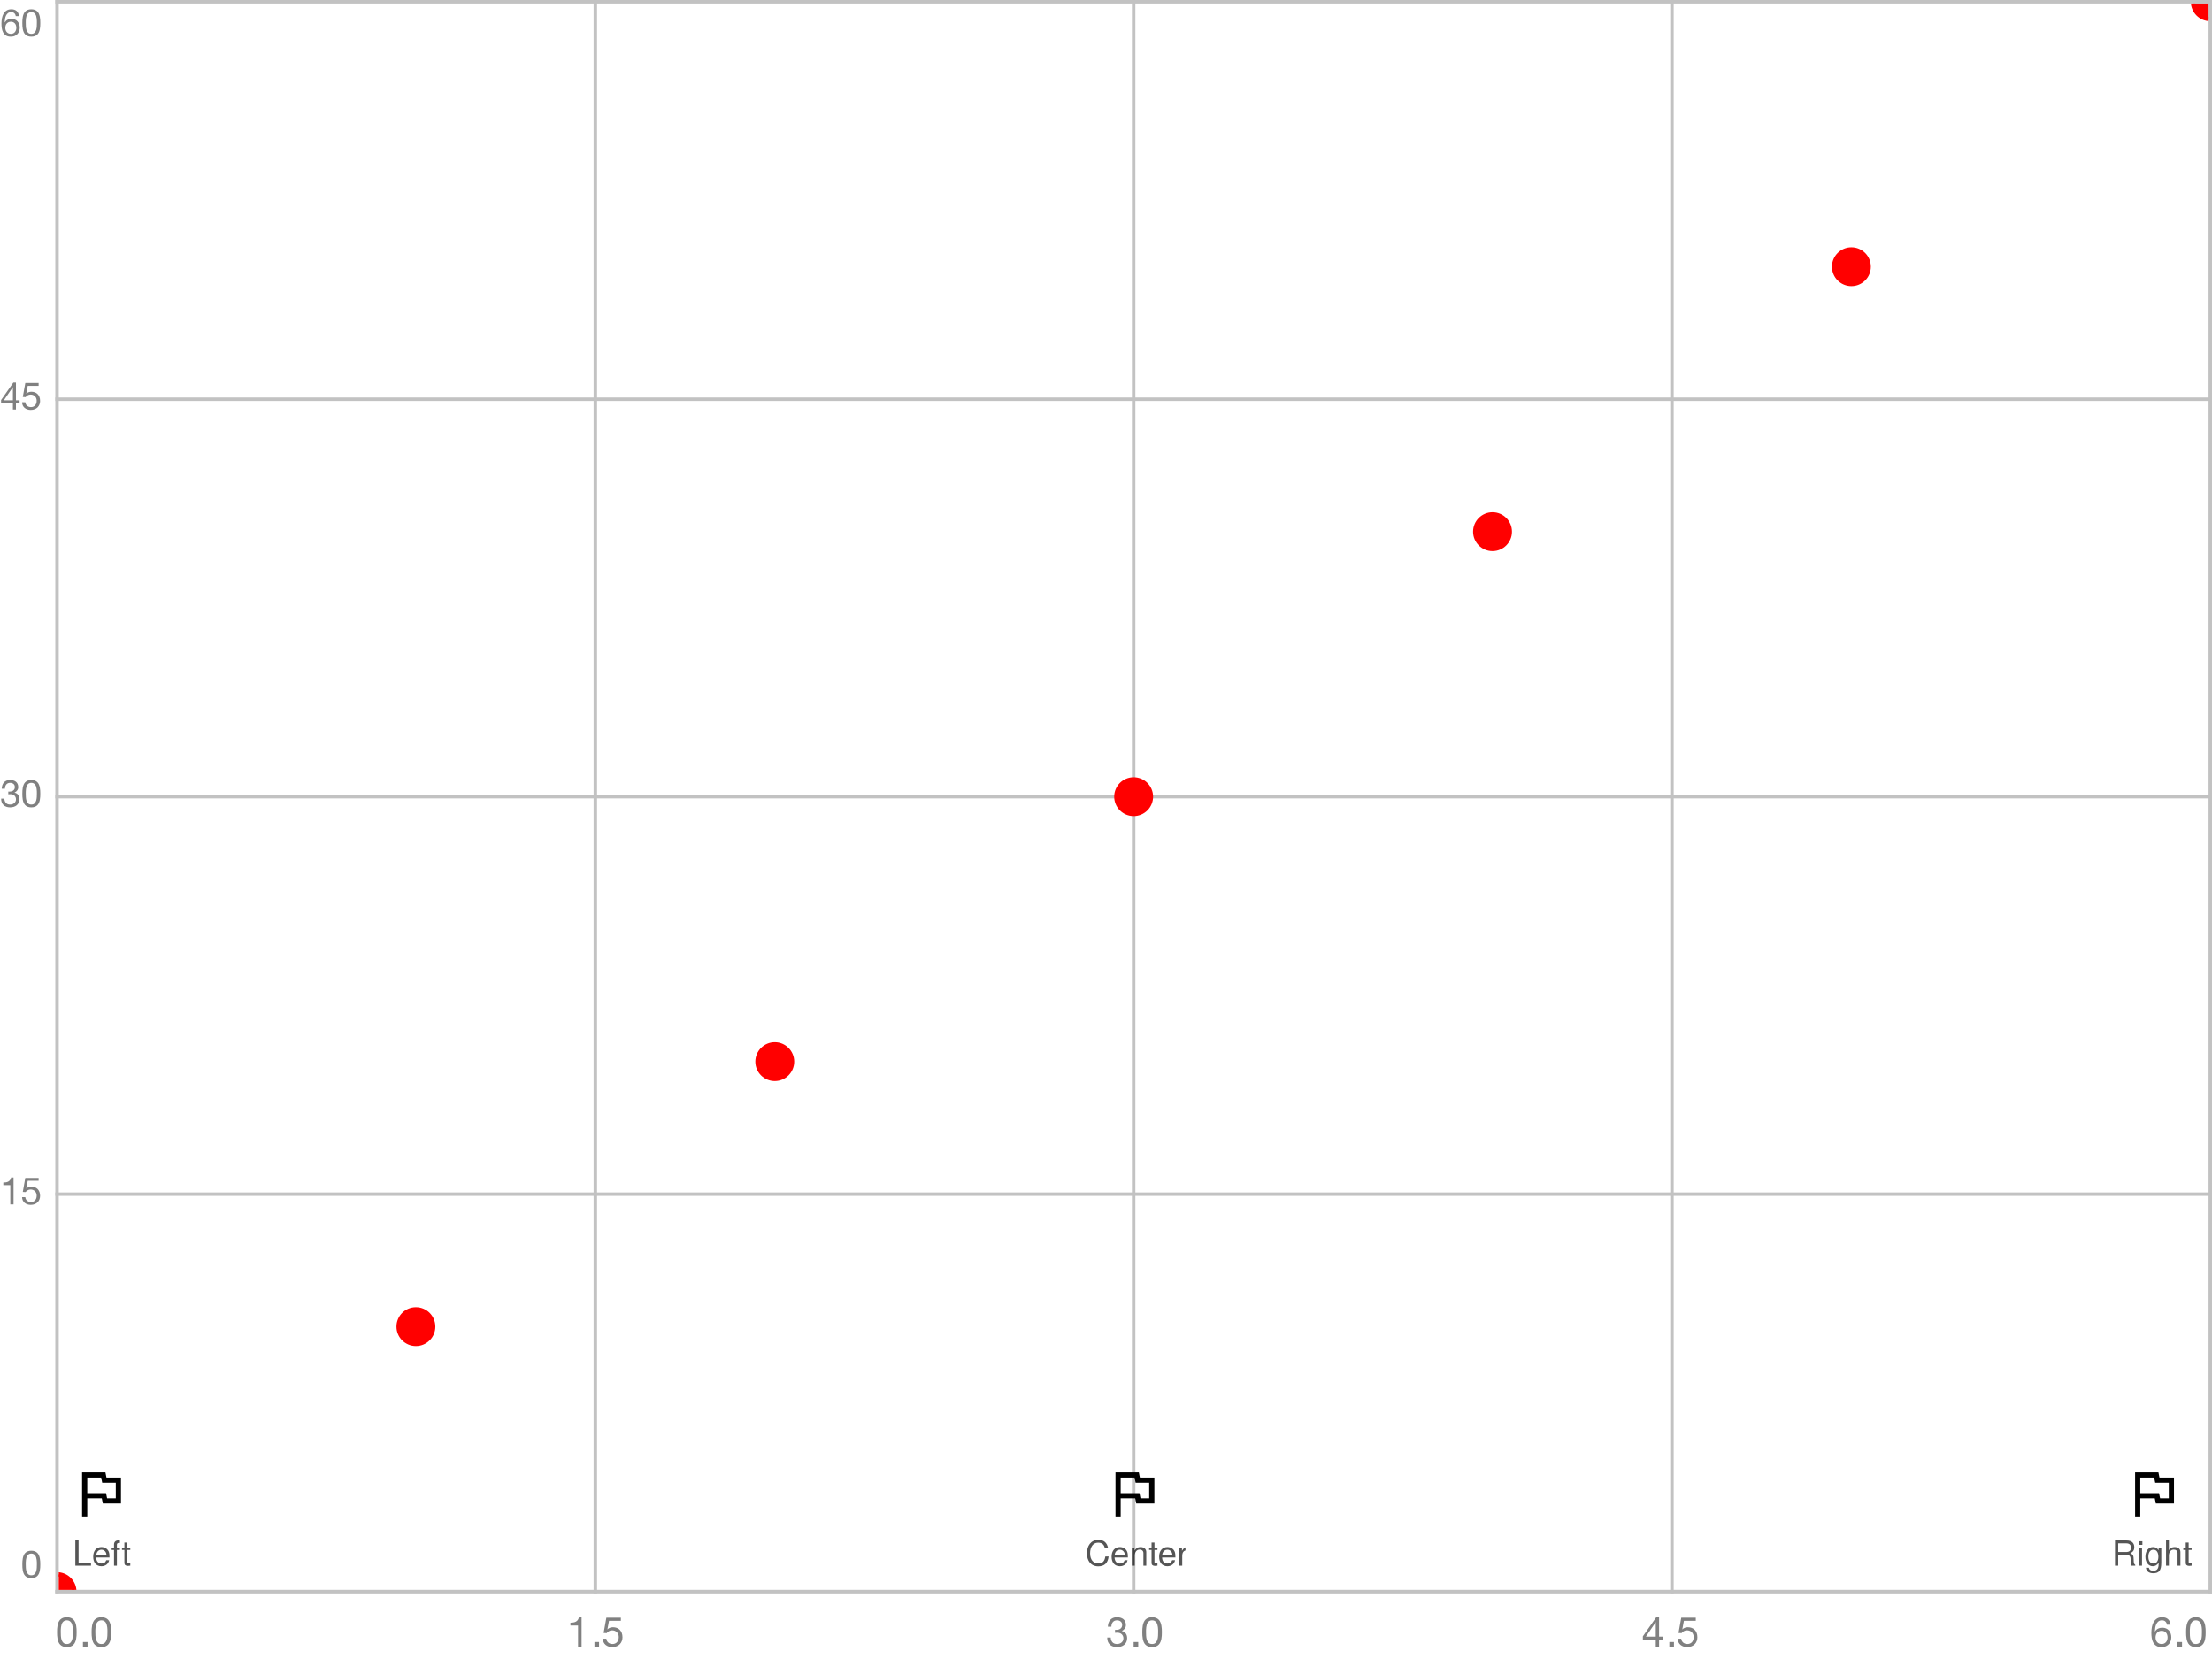
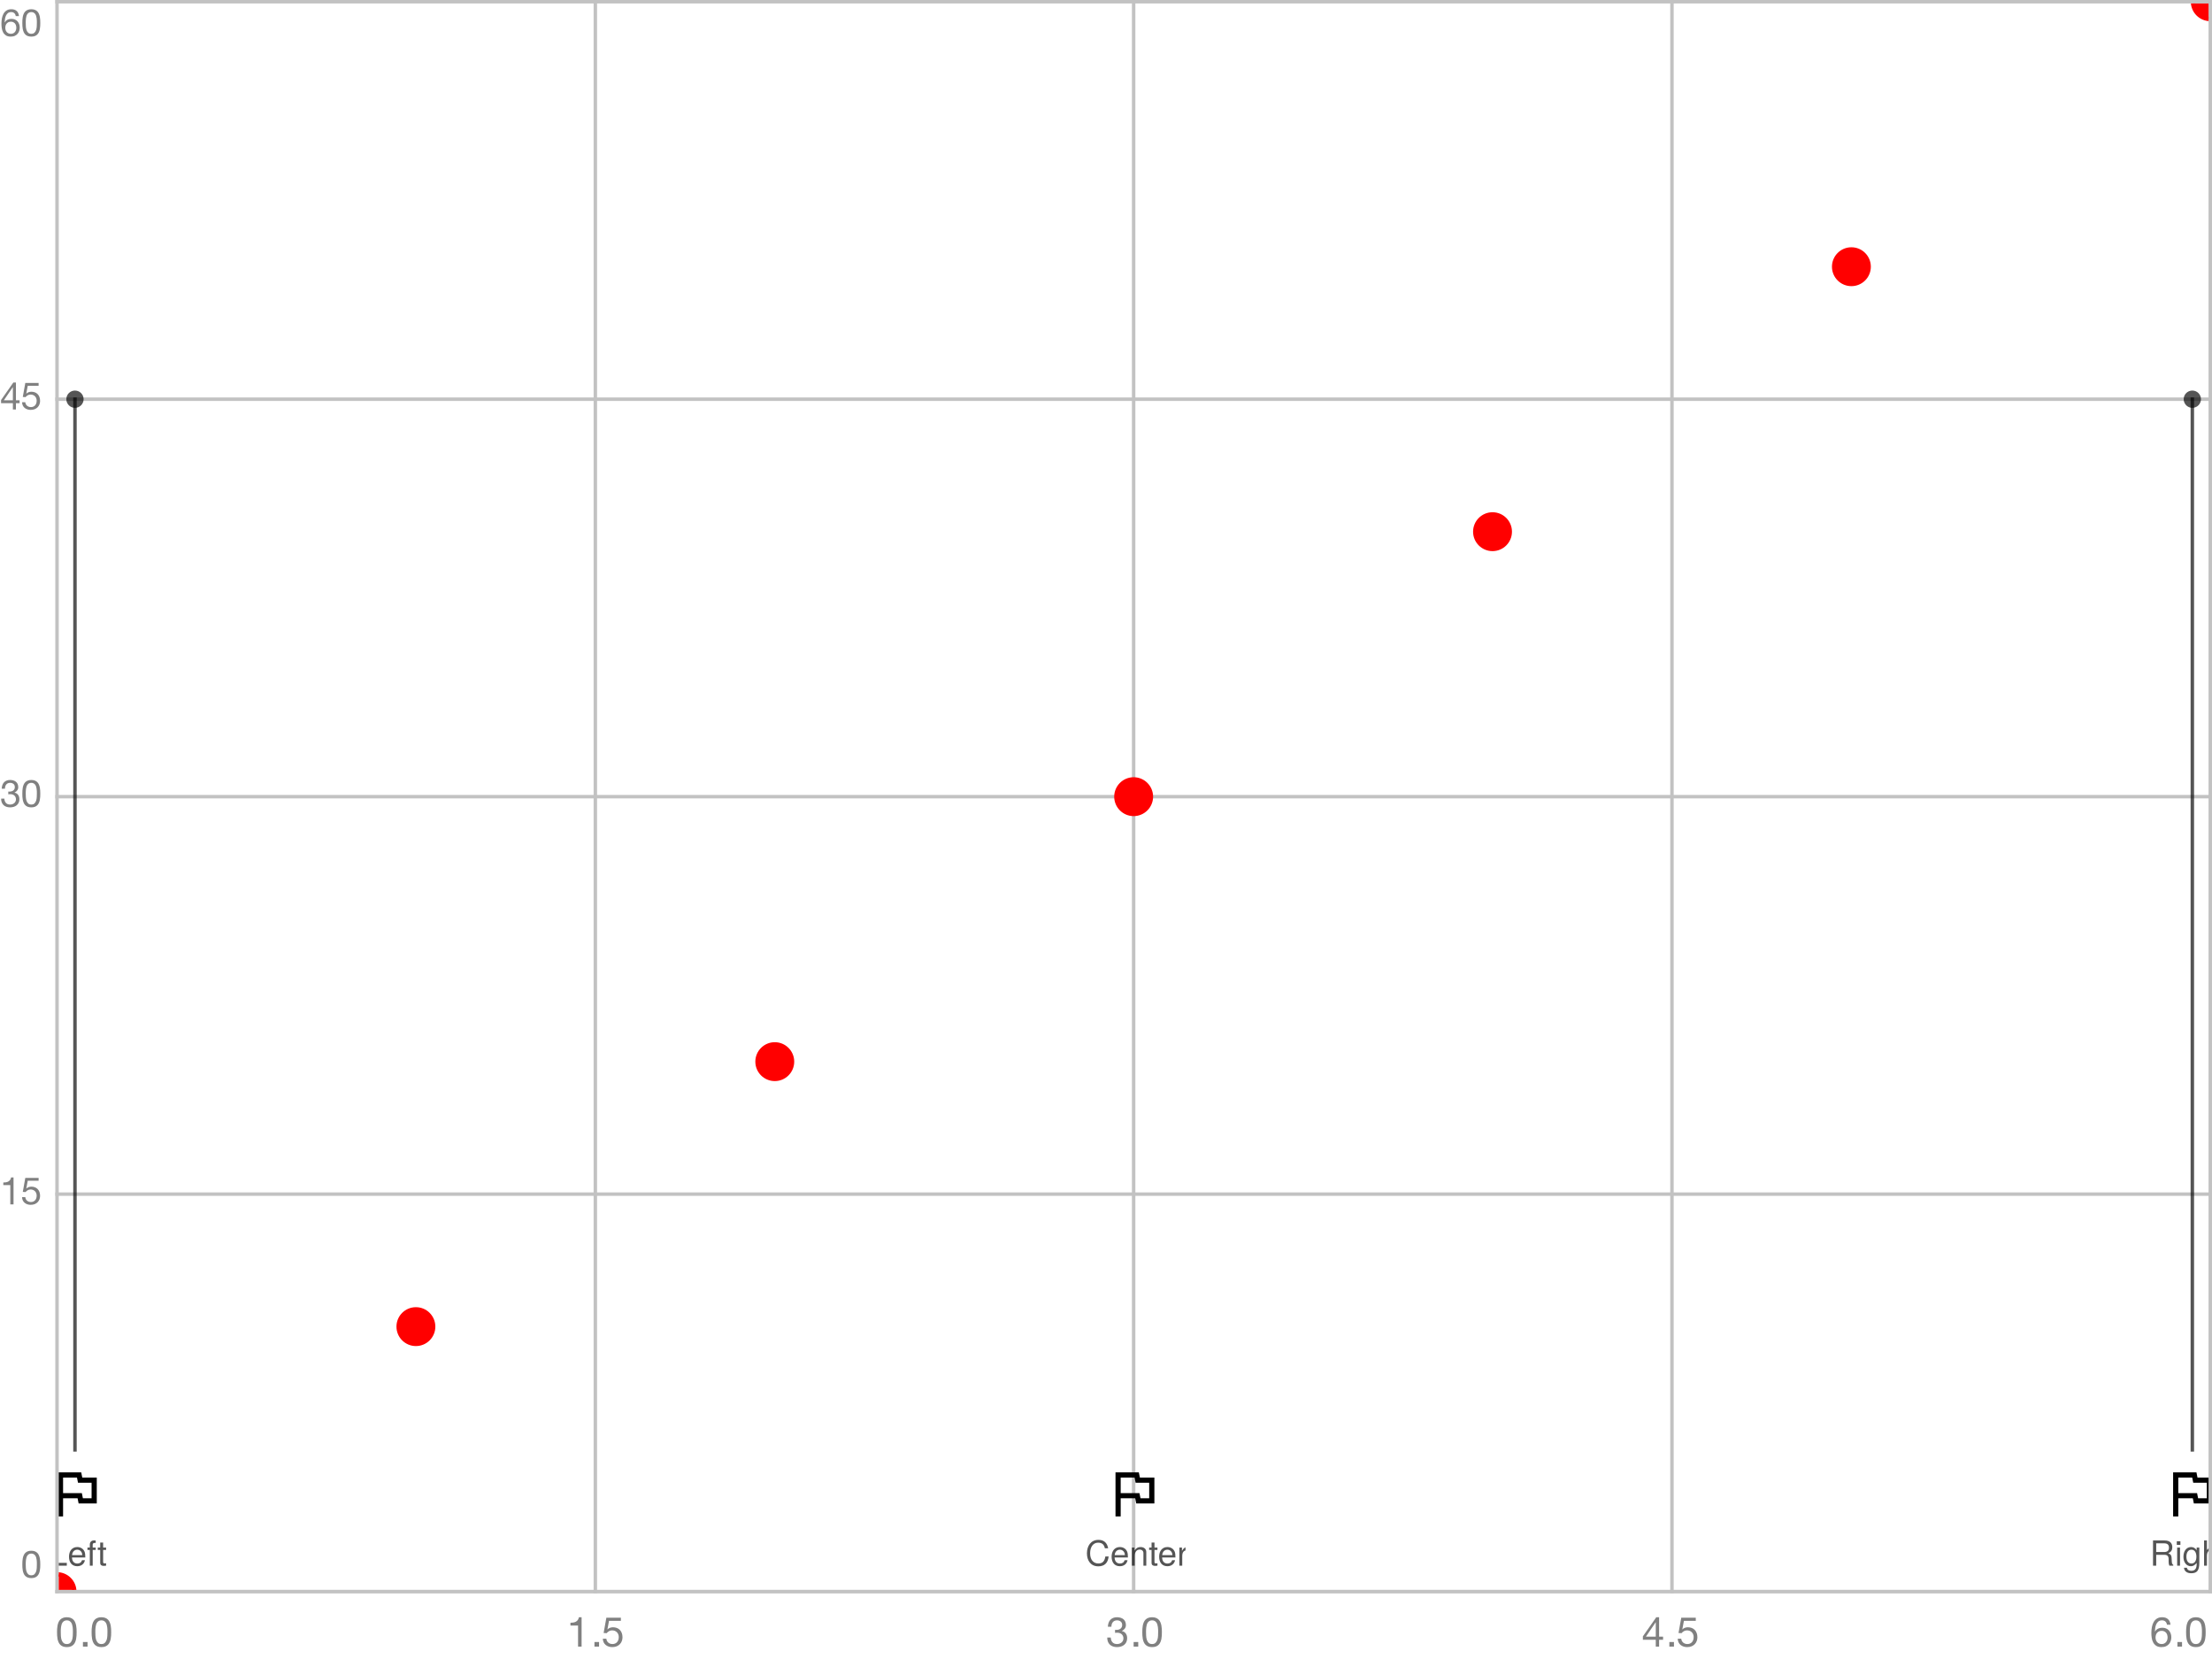
<svg xmlns="http://www.w3.org/2000/svg" color-interpolation="auto" color-rendering="auto" fill="black" fill-opacity="1" font-family="'Dialog'" font-size="12px" font-style="normal" font-weight="normal" height="480" image-rendering="auto" shape-rendering="auto" stroke="black" stroke-dasharray="none" stroke-dashoffset="0" stroke-linecap="square" stroke-linejoin="miter" stroke-miterlimit="10" stroke-opacity="1" stroke-width="1" text-rendering="auto" width="640">
  <defs id="genericDefs" />
  <g>
    <defs id="defs1">
      <clipPath clipPathUnits="userSpaceOnUse" id="clipPath1">
        <path d="M0 0 L17 0 L17 15 L0 15 L0 0 Z" />
      </clipPath>
      <clipPath clipPathUnits="userSpaceOnUse" id="clipPath2">
        <path d="M0 0 L12 0 L12 14 L0 14 L0 0 Z" />
      </clipPath>
      <clipPath clipPathUnits="userSpaceOnUse" id="clipPath3">
        <path d="M17 1 L639 1 L639 460 L17 460 L17 1 Z" />
      </clipPath>
      <clipPath clipPathUnits="userSpaceOnUse" id="clipPath4">
-         <path d="M0 0 L0 33 L18 33 L18 0 Z" />
+         <path d="M4 0 L4 33 L18 33 L18 0 Z" />
      </clipPath>
      <clipPath clipPathUnits="userSpaceOnUse" id="clipPath5">
-         <path d="M-0 0 L-0 24 L24 24 L24 0 Z" />
+         <path d="M5.333 0 L5.333 24 L24 24 L24 0 Z" />
      </clipPath>
      <clipPath clipPathUnits="userSpaceOnUse" id="clipPath6">
        <path d="M0 0 L0 33 L29 33 L29 0 Z" />
      </clipPath>
      <clipPath clipPathUnits="userSpaceOnUse" id="clipPath7">
        <path d="M0 0 L0 24 L24 24 L24 0 Z" />
      </clipPath>
      <clipPath clipPathUnits="userSpaceOnUse" id="clipPath8">
-         <path d="M0 0 L0 33 L24 33 L24 0 Z" />
+         <path d="M0 0 L0 33 L17 33 L17 0 Z" />
+       </clipPath>
+       <clipPath clipPathUnits="userSpaceOnUse" id="clipPath9">
+         <path d="M-0 0 L-0 24 L18.667 24 L18.667 0 Z" />
      </clipPath>
    </defs>
    <g color-interpolation="linearRGB" color-rendering="optimizeQuality" fill="rgb(194,194,194)" fill-opacity="0.502" image-rendering="optimizeQuality" stroke="rgb(194,194,194)" stroke-opacity="0.502">
      <line fill="none" x1="16.5" x2="639.5" y1="460.5" y2="460.5" />
      <line fill="none" fill-opacity="1" stroke-opacity="1" x1="16.5" x2="639.5" y1="0.5" y2="0.5" />
      <line fill="none" fill-opacity="1" stroke-opacity="1" x1="16.5" x2="639.5" y1="115.5" y2="115.5" />
      <line fill="none" fill-opacity="1" stroke-opacity="1" x1="16.5" x2="639.5" y1="230.5" y2="230.5" />
      <line fill="none" fill-opacity="1" stroke-opacity="1" x1="16.5" x2="639.5" y1="345.5" y2="345.5" />
      <line fill="none" fill-opacity="1" stroke-opacity="1" x1="16.5" x2="639.5" y1="460.5" y2="460.5" />
      <line fill="none" fill-opacity="1" stroke-opacity="1" x1="16.5" x2="16.5" y1="0.5" y2="460.5" />
      <line fill="none" fill-opacity="1" stroke-opacity="1" x1="172.25" x2="172.25" y1="0.5" y2="460.5" />
      <line fill="none" fill-opacity="1" stroke-opacity="1" x1="328" x2="328" y1="0.5" y2="460.5" />
      <line fill="none" fill-opacity="1" stroke-opacity="1" x1="483.75" x2="483.75" y1="0.5" y2="460.5" />
      <line fill="none" fill-opacity="1" stroke-opacity="1" x1="639.5" x2="639.5" y1="0.5" y2="460.5" />
    </g>
    <g color-interpolation="linearRGB" color-rendering="optimizeQuality" fill="gray" font-family="'Helvetica Neue'" image-rendering="optimizeQuality" stroke="gray" transform="translate(16,465)">
      <path clip-path="url(#clipPath1)" d="M1.584 7.236 Q1.584 6.924 1.59 6.546 Q1.596 6.168 1.65 5.79 Q1.704 5.412 1.806 5.052 Q1.908 4.692 2.106 4.422 Q2.304 4.152 2.604 3.984 Q2.904 3.816 3.336 3.816 Q3.768 3.816 4.068 3.984 Q4.368 4.152 4.566 4.422 Q4.764 4.692 4.866 5.052 Q4.968 5.412 5.022 5.79 Q5.076 6.168 5.082 6.546 Q5.088 6.924 5.088 7.236 Q5.088 7.716 5.058 8.31 Q5.028 8.904 4.866 9.426 Q4.704 9.948 4.344 10.308 Q3.984 10.668 3.336 10.668 Q2.688 10.668 2.328 10.308 Q1.968 9.948 1.806 9.426 Q1.644 8.904 1.614 8.31 Q1.584 7.716 1.584 7.236 ZM0.504 7.248 Q0.504 7.716 0.528 8.22 Q0.552 8.724 0.648 9.204 Q0.744 9.684 0.924 10.11 Q1.104 10.536 1.416 10.86 Q1.728 11.184 2.202 11.37 Q2.676 11.556 3.336 11.556 Q4.008 11.556 4.476 11.37 Q4.944 11.184 5.256 10.86 Q5.568 10.536 5.748 10.11 Q5.928 9.684 6.024 9.204 Q6.12 8.724 6.144 8.22 Q6.168 7.716 6.168 7.248 Q6.168 6.78 6.144 6.276 Q6.12 5.772 6.024 5.292 Q5.928 4.812 5.748 4.38 Q5.568 3.948 5.256 3.624 Q4.944 3.3 4.47 3.108 Q3.996 2.916 3.336 2.916 Q2.676 2.916 2.202 3.108 Q1.728 3.3 1.416 3.624 Q1.104 3.948 0.924 4.38 Q0.744 4.812 0.648 5.292 Q0.552 5.772 0.528 6.276 Q0.504 6.78 0.504 7.248 ZM7.996 10.092 L7.996 11.424 L9.328 11.424 L9.328 10.092 ZM11.584 7.236 Q11.584 6.924 11.59 6.546 Q11.596 6.168 11.65 5.79 Q11.704 5.412 11.806 5.052 Q11.908 4.692 12.106 4.422 Q12.304 4.152 12.604 3.984 Q12.904 3.816 13.336 3.816 Q13.768 3.816 14.068 3.984 Q14.368 4.152 14.566 4.422 Q14.764 4.692 14.866 5.052 Q14.968 5.412 15.022 5.79 Q15.076 6.168 15.082 6.546 Q15.088 6.924 15.088 7.236 Q15.088 7.716 15.058 8.31 Q15.028 8.904 14.866 9.426 Q14.704 9.948 14.344 10.308 Q13.984 10.668 13.336 10.668 Q12.688 10.668 12.328 10.308 Q11.968 9.948 11.806 9.426 Q11.644 8.904 11.614 8.31 Q11.584 7.716 11.584 7.236 ZM10.504 7.248 Q10.504 7.716 10.528 8.22 Q10.552 8.724 10.648 9.204 Q10.744 9.684 10.924 10.11 Q11.104 10.536 11.416 10.86 Q11.728 11.184 12.202 11.37 Q12.676 11.556 13.336 11.556 Q14.008 11.556 14.476 11.37 Q14.944 11.184 15.256 10.86 Q15.568 10.536 15.748 10.11 Q15.928 9.684 16.024 9.204 Q16.12 8.724 16.144 8.22 Q16.168 7.716 16.168 7.248 Q16.168 6.78 16.144 6.276 Q16.12 5.772 16.024 5.292 Q15.928 4.812 15.748 4.38 Q15.568 3.948 15.256 3.624 Q14.944 3.3 14.47 3.108 Q13.996 2.916 13.336 2.916 Q12.676 2.916 12.202 3.108 Q11.728 3.3 11.416 3.624 Q11.104 3.948 10.924 4.38 Q10.744 4.812 10.648 5.292 Q10.552 5.772 10.528 6.276 Q10.504 6.78 10.504 7.248 Z" stroke="none" />
    </g>
    <g color-interpolation="linearRGB" color-rendering="optimizeQuality" fill="gray" font-family="'Helvetica Neue'" image-rendering="optimizeQuality" stroke="gray" transform="translate(164,465)">
      <path clip-path="url(#clipPath1)" d="M4.272 11.424 L4.272 2.916 L3.492 2.916 Q3.408 3.396 3.18 3.708 Q2.952 4.02 2.622 4.2 Q2.292 4.38 1.884 4.446 Q1.476 4.512 1.044 4.512 L1.044 5.328 L3.252 5.328 L3.252 11.424 ZM7.996 10.092 L7.996 11.424 L9.328 11.424 L9.328 10.092 ZM15.64 3.96 L15.64 3.06 L11.44 3.06 L10.648 7.476 L11.524 7.524 Q11.824 7.164 12.214 6.942 Q12.604 6.72 13.108 6.72 Q13.54 6.72 13.894 6.864 Q14.248 7.008 14.5 7.266 Q14.752 7.524 14.89 7.878 Q15.028 8.232 15.028 8.652 Q15.028 9.156 14.884 9.534 Q14.74 9.912 14.494 10.164 Q14.248 10.416 13.918 10.542 Q13.588 10.668 13.228 10.668 Q12.844 10.668 12.526 10.554 Q12.208 10.44 11.974 10.23 Q11.74 10.02 11.602 9.738 Q11.464 9.456 11.44 9.132 L10.42 9.132 Q10.432 9.708 10.648 10.164 Q10.864 10.62 11.236 10.926 Q11.608 11.232 12.094 11.394 Q12.58 11.556 13.132 11.556 Q13.876 11.556 14.434 11.322 Q14.992 11.088 15.364 10.692 Q15.736 10.296 15.922 9.786 Q16.108 9.276 16.108 8.736 Q16.108 8.004 15.892 7.458 Q15.676 6.912 15.304 6.546 Q14.932 6.18 14.428 6 Q13.924 5.82 13.36 5.82 Q12.928 5.82 12.49 5.97 Q12.052 6.12 11.776 6.432 L11.752 6.408 L12.208 3.96 Z" stroke="none" />
    </g>
    <g color-interpolation="linearRGB" color-rendering="optimizeQuality" fill="gray" font-family="'Helvetica Neue'" image-rendering="optimizeQuality" stroke="gray" transform="translate(320,465)">
      <path clip-path="url(#clipPath1)" d="M2.616 6.564 L2.616 7.428 Q2.904 7.392 3.228 7.392 Q3.612 7.392 3.942 7.494 Q4.272 7.596 4.512 7.806 Q4.752 8.016 4.896 8.322 Q5.04 8.628 5.04 9.024 Q5.04 9.408 4.89 9.714 Q4.74 10.02 4.488 10.23 Q4.236 10.44 3.9 10.554 Q3.564 10.668 3.192 10.668 Q2.316 10.668 1.86 10.146 Q1.404 9.624 1.38 8.796 L0.36 8.796 Q0.348 9.456 0.546 9.972 Q0.744 10.488 1.116 10.842 Q1.488 11.196 2.016 11.376 Q2.544 11.556 3.192 11.556 Q3.792 11.556 4.326 11.394 Q4.86 11.232 5.256 10.908 Q5.652 10.584 5.886 10.098 Q6.12 9.612 6.12 8.976 Q6.12 8.208 5.742 7.644 Q5.364 7.08 4.584 6.912 L4.584 6.888 Q5.088 6.66 5.424 6.216 Q5.76 5.772 5.76 5.196 Q5.76 4.608 5.562 4.176 Q5.364 3.744 5.016 3.468 Q4.668 3.192 4.194 3.054 Q3.72 2.916 3.168 2.916 Q2.532 2.916 2.046 3.12 Q1.56 3.324 1.236 3.684 Q0.912 4.044 0.738 4.548 Q0.564 5.052 0.54 5.664 L1.56 5.664 Q1.56 5.292 1.656 4.956 Q1.752 4.62 1.95 4.368 Q2.148 4.116 2.454 3.966 Q2.76 3.816 3.168 3.816 Q3.816 3.816 4.248 4.158 Q4.68 4.5 4.68 5.184 Q4.68 5.52 4.548 5.784 Q4.416 6.048 4.194 6.222 Q3.972 6.396 3.678 6.486 Q3.384 6.576 3.06 6.576 L2.844 6.576 Q2.784 6.576 2.724 6.576 Q2.676 6.576 2.616 6.564 ZM7.996 10.092 L7.996 11.424 L9.328 11.424 L9.328 10.092 ZM11.584 7.236 Q11.584 6.924 11.59 6.546 Q11.596 6.168 11.65 5.79 Q11.704 5.412 11.806 5.052 Q11.908 4.692 12.106 4.422 Q12.304 4.152 12.604 3.984 Q12.904 3.816 13.336 3.816 Q13.768 3.816 14.068 3.984 Q14.368 4.152 14.566 4.422 Q14.764 4.692 14.866 5.052 Q14.968 5.412 15.022 5.79 Q15.076 6.168 15.082 6.546 Q15.088 6.924 15.088 7.236 Q15.088 7.716 15.058 8.31 Q15.028 8.904 14.866 9.426 Q14.704 9.948 14.344 10.308 Q13.984 10.668 13.336 10.668 Q12.688 10.668 12.328 10.308 Q11.968 9.948 11.806 9.426 Q11.644 8.904 11.614 8.31 Q11.584 7.716 11.584 7.236 ZM10.504 7.248 Q10.504 7.716 10.528 8.22 Q10.552 8.724 10.648 9.204 Q10.744 9.684 10.924 10.11 Q11.104 10.536 11.416 10.86 Q11.728 11.184 12.202 11.37 Q12.676 11.556 13.336 11.556 Q14.008 11.556 14.476 11.37 Q14.944 11.184 15.256 10.86 Q15.568 10.536 15.748 10.11 Q15.928 9.684 16.024 9.204 Q16.12 8.724 16.144 8.22 Q16.168 7.716 16.168 7.248 Q16.168 6.78 16.144 6.276 Q16.12 5.772 16.024 5.292 Q15.928 4.812 15.748 4.38 Q15.568 3.948 15.256 3.624 Q14.944 3.3 14.47 3.108 Q13.996 2.916 13.336 2.916 Q12.676 2.916 12.202 3.108 Q11.728 3.3 11.416 3.624 Q11.104 3.948 10.924 4.38 Q10.744 4.812 10.648 5.292 Q10.552 5.772 10.528 6.276 Q10.504 6.78 10.504 7.248 Z" stroke="none" />
    </g>
    <g color-interpolation="linearRGB" color-rendering="optimizeQuality" fill="gray" font-family="'Helvetica Neue'" image-rendering="optimizeQuality" stroke="gray" transform="translate(475,465)">
      <path clip-path="url(#clipPath1)" d="M4.068 8.532 L1.212 8.532 L4.044 4.368 L4.068 4.368 ZM5.028 8.532 L5.028 2.916 L4.212 2.916 L0.336 8.448 L0.336 9.432 L4.068 9.432 L4.068 11.424 L5.028 11.424 L5.028 9.432 L6.18 9.432 L6.18 8.532 ZM7.996 10.092 L7.996 11.424 L9.328 11.424 L9.328 10.092 ZM15.64 3.96 L15.64 3.06 L11.44 3.06 L10.648 7.476 L11.524 7.524 Q11.824 7.164 12.214 6.942 Q12.604 6.72 13.108 6.72 Q13.54 6.72 13.894 6.864 Q14.248 7.008 14.5 7.266 Q14.752 7.524 14.89 7.878 Q15.028 8.232 15.028 8.652 Q15.028 9.156 14.884 9.534 Q14.74 9.912 14.494 10.164 Q14.248 10.416 13.918 10.542 Q13.588 10.668 13.228 10.668 Q12.844 10.668 12.526 10.554 Q12.208 10.44 11.974 10.23 Q11.74 10.02 11.602 9.738 Q11.464 9.456 11.44 9.132 L10.42 9.132 Q10.432 9.708 10.648 10.164 Q10.864 10.62 11.236 10.926 Q11.608 11.232 12.094 11.394 Q12.58 11.556 13.132 11.556 Q13.876 11.556 14.434 11.322 Q14.992 11.088 15.364 10.692 Q15.736 10.296 15.922 9.786 Q16.108 9.276 16.108 8.736 Q16.108 8.004 15.892 7.458 Q15.676 6.912 15.304 6.546 Q14.932 6.18 14.428 6 Q13.924 5.82 13.36 5.82 Q12.928 5.82 12.49 5.97 Q12.052 6.12 11.776 6.432 L11.752 6.408 L12.208 3.96 Z" stroke="none" />
    </g>
    <g color-interpolation="linearRGB" color-rendering="optimizeQuality" fill="gray" font-family="'Helvetica Neue'" image-rendering="optimizeQuality" stroke="gray" transform="translate(622,465)">
      <path clip-path="url(#clipPath1)" d="M4.968 5.088 L5.988 5.088 Q5.892 4.032 5.268 3.474 Q4.644 2.916 3.588 2.916 Q2.676 2.916 2.076 3.3 Q1.476 3.684 1.116 4.32 Q0.756 4.956 0.606 5.778 Q0.456 6.6 0.456 7.476 Q0.456 8.148 0.558 8.868 Q0.66 9.588 0.972 10.188 Q1.284 10.788 1.86 11.172 Q2.436 11.556 3.384 11.556 Q4.188 11.556 4.734 11.286 Q5.28 11.016 5.61 10.602 Q5.94 10.188 6.084 9.684 Q6.228 9.18 6.228 8.712 Q6.228 8.124 6.048 7.62 Q5.868 7.116 5.538 6.744 Q5.208 6.372 4.722 6.162 Q4.236 5.952 3.624 5.952 Q2.928 5.952 2.394 6.216 Q1.86 6.48 1.5 7.068 L1.476 7.044 Q1.488 6.552 1.572 5.988 Q1.656 5.424 1.878 4.938 Q2.1 4.452 2.496 4.134 Q2.892 3.816 3.54 3.816 Q4.152 3.816 4.524 4.164 Q4.896 4.512 4.968 5.088 ZM3.432 6.852 Q3.864 6.852 4.188 7.008 Q4.512 7.164 4.728 7.422 Q4.944 7.68 5.046 8.034 Q5.148 8.388 5.148 8.784 Q5.148 9.156 5.034 9.498 Q4.92 9.84 4.704 10.104 Q4.488 10.368 4.17 10.518 Q3.852 10.668 3.432 10.668 Q3.012 10.668 2.682 10.518 Q2.352 10.368 2.13 10.116 Q1.908 9.864 1.788 9.516 Q1.668 9.168 1.668 8.772 Q1.668 8.376 1.782 8.022 Q1.896 7.668 2.124 7.41 Q2.352 7.152 2.676 7.002 Q3 6.852 3.432 6.852 ZM7.996 10.092 L7.996 11.424 L9.328 11.424 L9.328 10.092 ZM11.584 7.236 Q11.584 6.924 11.59 6.546 Q11.596 6.168 11.65 5.79 Q11.704 5.412 11.806 5.052 Q11.908 4.692 12.106 4.422 Q12.304 4.152 12.604 3.984 Q12.904 3.816 13.336 3.816 Q13.768 3.816 14.068 3.984 Q14.368 4.152 14.566 4.422 Q14.764 4.692 14.866 5.052 Q14.968 5.412 15.022 5.79 Q15.076 6.168 15.082 6.546 Q15.088 6.924 15.088 7.236 Q15.088 7.716 15.058 8.31 Q15.028 8.904 14.866 9.426 Q14.704 9.948 14.344 10.308 Q13.984 10.668 13.336 10.668 Q12.688 10.668 12.328 10.308 Q11.968 9.948 11.806 9.426 Q11.644 8.904 11.614 8.31 Q11.584 7.716 11.584 7.236 ZM10.504 7.248 Q10.504 7.716 10.528 8.22 Q10.552 8.724 10.648 9.204 Q10.744 9.684 10.924 10.11 Q11.104 10.536 11.416 10.86 Q11.728 11.184 12.202 11.37 Q12.676 11.556 13.336 11.556 Q14.008 11.556 14.476 11.37 Q14.944 11.184 15.256 10.86 Q15.568 10.536 15.748 10.11 Q15.928 9.684 16.024 9.204 Q16.12 8.724 16.144 8.22 Q16.168 7.716 16.168 7.248 Q16.168 6.78 16.144 6.276 Q16.12 5.772 16.024 5.292 Q15.928 4.812 15.748 4.38 Q15.568 3.948 15.256 3.624 Q14.944 3.3 14.47 3.108 Q13.996 2.916 13.336 2.916 Q12.676 2.916 12.202 3.108 Q11.728 3.3 11.416 3.624 Q11.104 3.948 10.924 4.38 Q10.744 4.812 10.648 5.292 Q10.552 5.772 10.528 6.276 Q10.504 6.78 10.504 7.248 Z" stroke="none" />
    </g>
    <g color-interpolation="linearRGB" color-rendering="optimizeQuality" fill="gray" font-family="'Helvetica Neue'" font-size="11px" image-rendering="optimizeQuality" stroke="gray" transform="translate(0,446)">
      <path clip-path="url(#clipPath2)" d="M7.452 6.633 Q7.452 6.347 7.457 6 Q7.463 5.654 7.513 5.308 Q7.562 4.961 7.655 4.631 Q7.749 4.301 7.931 4.053 Q8.112 3.806 8.387 3.652 Q8.662 3.498 9.058 3.498 Q9.454 3.498 9.729 3.652 Q10.004 3.806 10.185 4.053 Q10.367 4.301 10.46 4.631 Q10.554 4.961 10.604 5.308 Q10.653 5.654 10.659 6 Q10.664 6.347 10.664 6.633 Q10.664 7.073 10.636 7.617 Q10.609 8.162 10.46 8.64 Q10.312 9.119 9.982 9.449 Q9.652 9.779 9.058 9.779 Q8.464 9.779 8.134 9.449 Q7.804 9.119 7.655 8.64 Q7.507 8.162 7.479 7.617 Q7.452 7.073 7.452 6.633 ZM6.462 6.644 Q6.462 7.073 6.484 7.535 Q6.506 7.997 6.594 8.437 Q6.682 8.877 6.847 9.268 Q7.012 9.658 7.298 9.955 Q7.584 10.252 8.018 10.422 Q8.453 10.593 9.058 10.593 Q9.674 10.593 10.103 10.422 Q10.532 10.252 10.818 9.955 Q11.104 9.658 11.269 9.268 Q11.434 8.877 11.522 8.437 Q11.61 7.997 11.632 7.535 Q11.654 7.073 11.654 6.644 Q11.654 6.215 11.632 5.753 Q11.61 5.291 11.522 4.851 Q11.434 4.411 11.269 4.015 Q11.104 3.619 10.818 3.322 Q10.532 3.025 10.098 2.849 Q9.663 2.673 9.058 2.673 Q8.453 2.673 8.018 2.849 Q7.584 3.025 7.298 3.322 Q7.012 3.619 6.847 4.015 Q6.682 4.411 6.594 4.851 Q6.506 5.291 6.484 5.753 Q6.462 6.215 6.462 6.644 Z" stroke="none" />
    </g>
    <g color-interpolation="linearRGB" color-rendering="optimizeQuality" fill="gray" font-family="'Helvetica Neue'" font-size="11px" image-rendering="optimizeQuality" stroke="gray" transform="translate(0,338)">
      <path clip-path="url(#clipPath2)" d="M3.916 10.472 L3.916 2.673 L3.201 2.673 Q3.124 3.113 2.915 3.399 Q2.706 3.685 2.404 3.85 Q2.101 4.015 1.727 4.075 Q1.353 4.136 0.957 4.136 L0.957 4.884 L2.981 4.884 L2.981 10.472 ZM11.17 3.63 L11.17 2.805 L7.32 2.805 L6.594 6.853 L7.397 6.897 Q7.672 6.567 8.03 6.364 Q8.387 6.16 8.849 6.16 Q9.245 6.16 9.569 6.292 Q9.894 6.424 10.125 6.66 Q10.356 6.897 10.482 7.221 Q10.609 7.546 10.609 7.931 Q10.609 8.393 10.477 8.739 Q10.345 9.086 10.12 9.317 Q9.894 9.548 9.591 9.664 Q9.289 9.779 8.959 9.779 Q8.607 9.779 8.316 9.675 Q8.024 9.57 7.809 9.377 Q7.595 9.185 7.468 8.927 Q7.342 8.668 7.32 8.371 L6.385 8.371 Q6.396 8.899 6.594 9.317 Q6.792 9.735 7.133 10.015 Q7.474 10.296 7.92 10.444 Q8.365 10.593 8.871 10.593 Q9.553 10.593 10.065 10.379 Q10.576 10.164 10.917 9.801 Q11.258 9.438 11.428 8.97 Q11.599 8.503 11.599 8.008 Q11.599 7.337 11.401 6.837 Q11.203 6.336 10.862 6 Q10.521 5.665 10.059 5.5 Q9.597 5.335 9.08 5.335 Q8.684 5.335 8.283 5.473 Q7.881 5.61 7.628 5.896 L7.606 5.874 L8.024 3.63 Z" stroke="none" />
    </g>
    <g color-interpolation="linearRGB" color-rendering="optimizeQuality" fill="gray" font-family="'Helvetica Neue'" font-size="11px" image-rendering="optimizeQuality" stroke="gray" transform="translate(0,223)">
      <path clip-path="url(#clipPath2)" d="M2.398 6.017 L2.398 6.809 Q2.662 6.776 2.959 6.776 Q3.311 6.776 3.614 6.87 Q3.916 6.963 4.136 7.155 Q4.356 7.348 4.488 7.628 Q4.62 7.909 4.62 8.272 Q4.62 8.624 4.482 8.905 Q4.345 9.185 4.114 9.377 Q3.883 9.57 3.575 9.675 Q3.267 9.779 2.926 9.779 Q2.123 9.779 1.705 9.3 Q1.287 8.822 1.265 8.063 L0.33 8.063 Q0.319 8.668 0.5 9.141 Q0.682 9.614 1.023 9.938 Q1.364 10.263 1.848 10.428 Q2.332 10.593 2.926 10.593 Q3.476 10.593 3.966 10.444 Q4.455 10.296 4.818 9.999 Q5.181 9.702 5.396 9.257 Q5.61 8.811 5.61 8.228 Q5.61 7.524 5.263 7.007 Q4.917 6.49 4.202 6.336 L4.202 6.314 Q4.664 6.105 4.972 5.698 Q5.28 5.291 5.28 4.763 Q5.28 4.224 5.098 3.828 Q4.917 3.432 4.598 3.179 Q4.279 2.926 3.845 2.8 Q3.41 2.673 2.904 2.673 Q2.321 2.673 1.875 2.86 Q1.43 3.047 1.133 3.377 Q0.836 3.707 0.676 4.169 Q0.517 4.631 0.495 5.192 L1.43 5.192 Q1.43 4.851 1.518 4.543 Q1.606 4.235 1.788 4.004 Q1.969 3.773 2.249 3.635 Q2.53 3.498 2.904 3.498 Q3.498 3.498 3.894 3.812 Q4.29 4.125 4.29 4.752 Q4.29 5.06 4.169 5.302 Q4.048 5.544 3.845 5.704 Q3.641 5.863 3.372 5.946 Q3.102 6.028 2.805 6.028 L2.607 6.028 Q2.552 6.028 2.497 6.028 Q2.453 6.028 2.398 6.017 ZM7.452 6.633 Q7.452 6.347 7.457 6 Q7.463 5.654 7.513 5.308 Q7.562 4.961 7.655 4.631 Q7.749 4.301 7.931 4.053 Q8.112 3.806 8.387 3.652 Q8.662 3.498 9.058 3.498 Q9.454 3.498 9.729 3.652 Q10.004 3.806 10.185 4.053 Q10.367 4.301 10.46 4.631 Q10.554 4.961 10.604 5.308 Q10.653 5.654 10.659 6 Q10.664 6.347 10.664 6.633 Q10.664 7.073 10.636 7.617 Q10.609 8.162 10.46 8.64 Q10.312 9.119 9.982 9.449 Q9.652 9.779 9.058 9.779 Q8.464 9.779 8.134 9.449 Q7.804 9.119 7.655 8.64 Q7.507 8.162 7.479 7.617 Q7.452 7.073 7.452 6.633 ZM6.462 6.644 Q6.462 7.073 6.484 7.535 Q6.506 7.997 6.594 8.437 Q6.682 8.877 6.847 9.268 Q7.012 9.658 7.298 9.955 Q7.584 10.252 8.018 10.422 Q8.453 10.593 9.058 10.593 Q9.674 10.593 10.103 10.422 Q10.532 10.252 10.818 9.955 Q11.104 9.658 11.269 9.268 Q11.434 8.877 11.522 8.437 Q11.61 7.997 11.632 7.535 Q11.654 7.073 11.654 6.644 Q11.654 6.215 11.632 5.753 Q11.61 5.291 11.522 4.851 Q11.434 4.411 11.269 4.015 Q11.104 3.619 10.818 3.322 Q10.532 3.025 10.098 2.849 Q9.663 2.673 9.058 2.673 Q8.453 2.673 8.018 2.849 Q7.584 3.025 7.298 3.322 Q7.012 3.619 6.847 4.015 Q6.682 4.411 6.594 4.851 Q6.506 5.291 6.484 5.753 Q6.462 6.215 6.462 6.644 Z" stroke="none" />
    </g>
    <g color-interpolation="linearRGB" color-rendering="optimizeQuality" fill="gray" font-family="'Helvetica Neue'" font-size="11px" image-rendering="optimizeQuality" stroke="gray" transform="translate(0,108)">
      <path clip-path="url(#clipPath2)" d="M3.729 7.821 L1.111 7.821 L3.707 4.004 L3.729 4.004 ZM4.609 7.821 L4.609 2.673 L3.861 2.673 L0.308 7.744 L0.308 8.646 L3.729 8.646 L3.729 10.472 L4.609 10.472 L4.609 8.646 L5.665 8.646 L5.665 7.821 ZM11.17 3.63 L11.17 2.805 L7.32 2.805 L6.594 6.853 L7.397 6.897 Q7.672 6.567 8.03 6.364 Q8.387 6.16 8.849 6.16 Q9.245 6.16 9.569 6.292 Q9.894 6.424 10.125 6.66 Q10.356 6.897 10.482 7.221 Q10.609 7.546 10.609 7.931 Q10.609 8.393 10.477 8.739 Q10.345 9.086 10.12 9.317 Q9.894 9.548 9.591 9.664 Q9.289 9.779 8.959 9.779 Q8.607 9.779 8.316 9.675 Q8.024 9.57 7.809 9.377 Q7.595 9.185 7.468 8.927 Q7.342 8.668 7.32 8.371 L6.385 8.371 Q6.396 8.899 6.594 9.317 Q6.792 9.735 7.133 10.015 Q7.474 10.296 7.92 10.444 Q8.365 10.593 8.871 10.593 Q9.553 10.593 10.065 10.379 Q10.576 10.164 10.917 9.801 Q11.258 9.438 11.428 8.97 Q11.599 8.503 11.599 8.008 Q11.599 7.337 11.401 6.837 Q11.203 6.336 10.862 6 Q10.521 5.665 10.059 5.5 Q9.597 5.335 9.08 5.335 Q8.684 5.335 8.283 5.473 Q7.881 5.61 7.628 5.896 L7.606 5.874 L8.024 3.63 Z" stroke="none" />
    </g>
    <g color-interpolation="linearRGB" color-rendering="optimizeQuality" fill="gray" font-family="'Helvetica Neue'" font-size="11px" image-rendering="optimizeQuality" stroke="gray">
      <path clip-path="url(#clipPath2)" d="M4.554 4.664 L5.489 4.664 Q5.401 3.696 4.829 3.184 Q4.257 2.673 3.289 2.673 Q2.453 2.673 1.903 3.025 Q1.353 3.377 1.023 3.96 Q0.693 4.543 0.555 5.296 Q0.418 6.05 0.418 6.853 Q0.418 7.469 0.511 8.129 Q0.605 8.789 0.891 9.339 Q1.177 9.889 1.705 10.241 Q2.233 10.593 3.102 10.593 Q3.839 10.593 4.34 10.345 Q4.84 10.098 5.143 9.719 Q5.445 9.339 5.577 8.877 Q5.709 8.415 5.709 7.986 Q5.709 7.447 5.544 6.985 Q5.379 6.523 5.077 6.182 Q4.774 5.841 4.329 5.649 Q3.883 5.456 3.322 5.456 Q2.684 5.456 2.195 5.698 Q1.705 5.94 1.375 6.479 L1.353 6.457 Q1.364 6.006 1.441 5.489 Q1.518 4.972 1.722 4.527 Q1.925 4.081 2.288 3.789 Q2.651 3.498 3.245 3.498 Q3.806 3.498 4.147 3.817 Q4.488 4.136 4.554 4.664 ZM3.146 6.281 Q3.542 6.281 3.839 6.424 Q4.136 6.567 4.334 6.803 Q4.532 7.04 4.625 7.364 Q4.719 7.689 4.719 8.052 Q4.719 8.393 4.614 8.707 Q4.51 9.02 4.312 9.262 Q4.114 9.504 3.822 9.642 Q3.531 9.779 3.146 9.779 Q2.761 9.779 2.458 9.642 Q2.156 9.504 1.952 9.273 Q1.749 9.042 1.639 8.723 Q1.529 8.404 1.529 8.041 Q1.529 7.678 1.633 7.354 Q1.738 7.029 1.947 6.793 Q2.156 6.556 2.453 6.418 Q2.75 6.281 3.146 6.281 ZM7.452 6.633 Q7.452 6.347 7.457 6 Q7.463 5.654 7.513 5.308 Q7.562 4.961 7.655 4.631 Q7.749 4.301 7.931 4.053 Q8.112 3.806 8.387 3.652 Q8.662 3.498 9.058 3.498 Q9.454 3.498 9.729 3.652 Q10.004 3.806 10.185 4.053 Q10.367 4.301 10.46 4.631 Q10.554 4.961 10.604 5.308 Q10.653 5.654 10.659 6 Q10.664 6.347 10.664 6.633 Q10.664 7.073 10.636 7.617 Q10.609 8.162 10.46 8.64 Q10.312 9.119 9.982 9.449 Q9.652 9.779 9.058 9.779 Q8.464 9.779 8.134 9.449 Q7.804 9.119 7.655 8.64 Q7.507 8.162 7.479 7.617 Q7.452 7.073 7.452 6.633 ZM6.462 6.644 Q6.462 7.073 6.484 7.535 Q6.506 7.997 6.594 8.437 Q6.682 8.877 6.847 9.268 Q7.012 9.658 7.298 9.955 Q7.584 10.252 8.018 10.422 Q8.453 10.593 9.058 10.593 Q9.674 10.593 10.103 10.422 Q10.532 10.252 10.818 9.955 Q11.104 9.658 11.269 9.268 Q11.434 8.877 11.522 8.437 Q11.61 7.997 11.632 7.535 Q11.654 7.073 11.654 6.644 Q11.654 6.215 11.632 5.753 Q11.61 5.291 11.522 4.851 Q11.434 4.411 11.269 4.015 Q11.104 3.619 10.818 3.322 Q10.532 3.025 10.098 2.849 Q9.663 2.673 9.058 2.673 Q8.453 2.673 8.018 2.849 Q7.584 3.025 7.298 3.322 Q7.012 3.619 6.847 4.015 Q6.682 4.411 6.594 4.851 Q6.506 5.291 6.484 5.753 Q6.462 6.215 6.462 6.644 Z" stroke="none" />
    </g>
    <g color-interpolation="linearRGB" color-rendering="optimizeQuality" fill="red" image-rendering="optimizeQuality" stroke="red">
      <circle clip-path="url(#clipPath3)" cx="16.5" cy="460.5" r="5" stroke="none" />
      <circle clip-path="url(#clipPath3)" cx="16.5" cy="460.5" fill="none" r="5" stroke-linecap="round" stroke-linejoin="round" stroke-width="1.25" />
      <circle clip-path="url(#clipPath3)" cx="120.333" cy="383.833" r="5" stroke="none" stroke-linecap="round" stroke-linejoin="round" stroke-width="1.25" />
      <circle clip-path="url(#clipPath3)" cx="120.333" cy="383.833" fill="none" r="5" stroke-linecap="round" stroke-linejoin="round" stroke-width="1.25" />
      <circle clip-path="url(#clipPath3)" cx="224.167" cy="307.167" r="5" stroke="none" stroke-linecap="round" stroke-linejoin="round" stroke-width="1.25" />
      <circle clip-path="url(#clipPath3)" cx="224.167" cy="307.167" fill="none" r="5" stroke-linecap="round" stroke-linejoin="round" stroke-width="1.25" />
      <circle clip-path="url(#clipPath3)" cx="328" cy="230.5" r="5" stroke="none" stroke-linecap="round" stroke-linejoin="round" stroke-width="1.25" />
      <circle clip-path="url(#clipPath3)" cx="328" cy="230.5" fill="none" r="5" stroke-linecap="round" stroke-linejoin="round" stroke-width="1.25" />
      <circle clip-path="url(#clipPath3)" cx="431.833" cy="153.833" r="5" stroke="none" stroke-linecap="round" stroke-linejoin="round" stroke-width="1.25" />
      <circle clip-path="url(#clipPath3)" cx="431.833" cy="153.833" fill="none" r="5" stroke-linecap="round" stroke-linejoin="round" stroke-width="1.25" />
      <circle clip-path="url(#clipPath3)" cx="535.667" cy="77.167" r="5" stroke="none" stroke-linecap="round" stroke-linejoin="round" stroke-width="1.25" />
      <circle clip-path="url(#clipPath3)" cx="535.667" cy="77.167" fill="none" r="5" stroke-linecap="round" stroke-linejoin="round" stroke-width="1.25" />
      <circle clip-path="url(#clipPath3)" cx="639.5" cy="0.5" r="5" stroke="none" stroke-linecap="round" stroke-linejoin="round" stroke-width="1.25" />
      <circle clip-path="url(#clipPath3)" cx="639.5" cy="0.5" fill="none" r="5" stroke-linecap="round" stroke-linejoin="round" stroke-width="1.25" />
    </g>
-     <g color-interpolation="linearRGB" color-rendering="optimizeQuality" font-family="'Helvetica Neue'" font-size="10px" image-rendering="optimizeQuality" transform="translate(20,423) scale(0.75,0.75)">
+     <g color-interpolation="linearRGB" color-rendering="optimizeQuality" font-family="'Helvetica Neue'" font-size="10px" image-rendering="optimizeQuality" transform="translate(13,423) scale(0.75,0.75)">
      <path clip-path="url(#clipPath5)" d="M12.36 6 L12.76 8 L18 8 L18 14 L14.64 14 L14.24 12 L7 12 L7 6 L12.36 6 M14 4 L5 4 L5 21 L7 21 L7 14 L12.6 14 L13 16 L20 16 L20 6 L14.4 6 L14 4 Z" stroke="none" />
    </g>
-     <g color-interpolation="linearRGB" color-rendering="optimizeQuality" fill="rgb(0,0,0)" fill-opacity="0.667" font-family="'Helvetica Neue'" font-size="10px" image-rendering="optimizeQuality" stroke="rgb(0,0,0)" stroke-opacity="0.667" text-rendering="optimizeLegibility" transform="translate(20,423)">
+     <g color-interpolation="linearRGB" color-rendering="optimizeQuality" fill="rgb(0,0,0)" fill-opacity="0.667" font-family="'Helvetica Neue'" font-size="10px" image-rendering="optimizeQuality" stroke="rgb(0,0,0)" stroke-opacity="0.667" text-rendering="optimizeLegibility" transform="translate(13,423)">
      <text clip-path="url(#clipPath4)" stroke="none" x="1" xml:space="preserve" y="30">Left</text>
    </g>
    <g color-interpolation="linearRGB" color-rendering="optimizeQuality" font-family="'Helvetica Neue'" font-size="10px" image-rendering="optimizeQuality" transform="translate(319,423) scale(0.75,0.75)">
      <path clip-path="url(#clipPath7)" d="M12.36 6 L12.76 8 L18 8 L18 14 L14.64 14 L14.24 12 L7 12 L7 6 L12.36 6 M14 4 L5 4 L5 21 L7 21 L7 14 L12.6 14 L13 16 L20 16 L20 6 L14.4 6 L14 4 Z" stroke="none" />
    </g>
    <g color-interpolation="linearRGB" color-rendering="optimizeQuality" fill="rgb(0,0,0)" fill-opacity="0.667" font-family="'Helvetica Neue'" font-size="10px" image-rendering="optimizeQuality" stroke="rgb(0,0,0)" stroke-opacity="0.667" text-rendering="optimizeLegibility" transform="translate(314,423)">
      <text clip-path="url(#clipPath6)" stroke="none" x="0" xml:space="preserve" y="30">Center</text>
    </g>
-     <g color-interpolation="linearRGB" color-rendering="optimizeQuality" font-family="'Helvetica Neue'" font-size="10px" image-rendering="optimizeQuality" transform="translate(614,423) scale(0.75,0.75)">
-       <path clip-path="url(#clipPath7)" d="M12.36 6 L12.76 8 L18 8 L18 14 L14.64 14 L14.24 12 L7 12 L7 6 L12.36 6 M14 4 L5 4 L5 21 L7 21 L7 14 L12.6 14 L13 16 L20 16 L20 6 L14.4 6 L14 4 Z" stroke="none" />
+     <g color-interpolation="linearRGB" color-rendering="optimizeQuality" font-family="'Helvetica Neue'" font-size="10px" image-rendering="optimizeQuality" transform="translate(625,423) scale(0.75,0.75)">
+       <path clip-path="url(#clipPath9)" d="M12.36 6 L12.76 8 L18 8 L18 14 L14.64 14 L14.24 12 L7 12 L7 6 L12.36 6 M14 4 L5 4 L5 21 L7 21 L7 14 L12.6 14 L13 16 L20 16 L20 6 L14.4 6 L14 4 Z" stroke="none" />
    </g>
-     <g color-interpolation="linearRGB" color-rendering="optimizeQuality" fill="rgb(0,0,0)" fill-opacity="0.667" font-family="'Helvetica Neue'" font-size="10px" image-rendering="optimizeQuality" stroke="rgb(0,0,0)" stroke-opacity="0.667" text-rendering="optimizeLegibility" transform="translate(611,423)">
+     <g color-interpolation="linearRGB" color-rendering="optimizeQuality" fill="rgb(0,0,0)" fill-opacity="0.667" font-family="'Helvetica Neue'" font-size="10px" image-rendering="optimizeQuality" stroke="rgb(0,0,0)" stroke-opacity="0.667" text-rendering="optimizeLegibility" transform="translate(622,423)">
      <text clip-path="url(#clipPath8)" stroke="none" x="0" xml:space="preserve" y="30">Right</text>
+     </g>
+     <g color-interpolation="linearRGB" color-rendering="optimizeQuality" fill="rgb(0,0,0)" fill-opacity="0.667" image-rendering="optimizeQuality" stroke="rgb(0,0,0)" stroke-opacity="0.667">
+       <line clip-path="url(#clipPath3)" fill="none" x1="21.692" x2="21.692" y1="419.5" y2="115.5" />
+       <line clip-path="url(#clipPath3)" fill="none" x1="634.308" x2="634.308" y1="419.5" y2="115.5" />
+       <circle clip-path="url(#clipPath3)" cx="21.692" cy="115.5" r="2.5" stroke="none" />
+       <circle clip-path="url(#clipPath3)" cx="634.308" cy="115.5" r="2.5" stroke="none" />
    </g>
  </g>
</svg>
